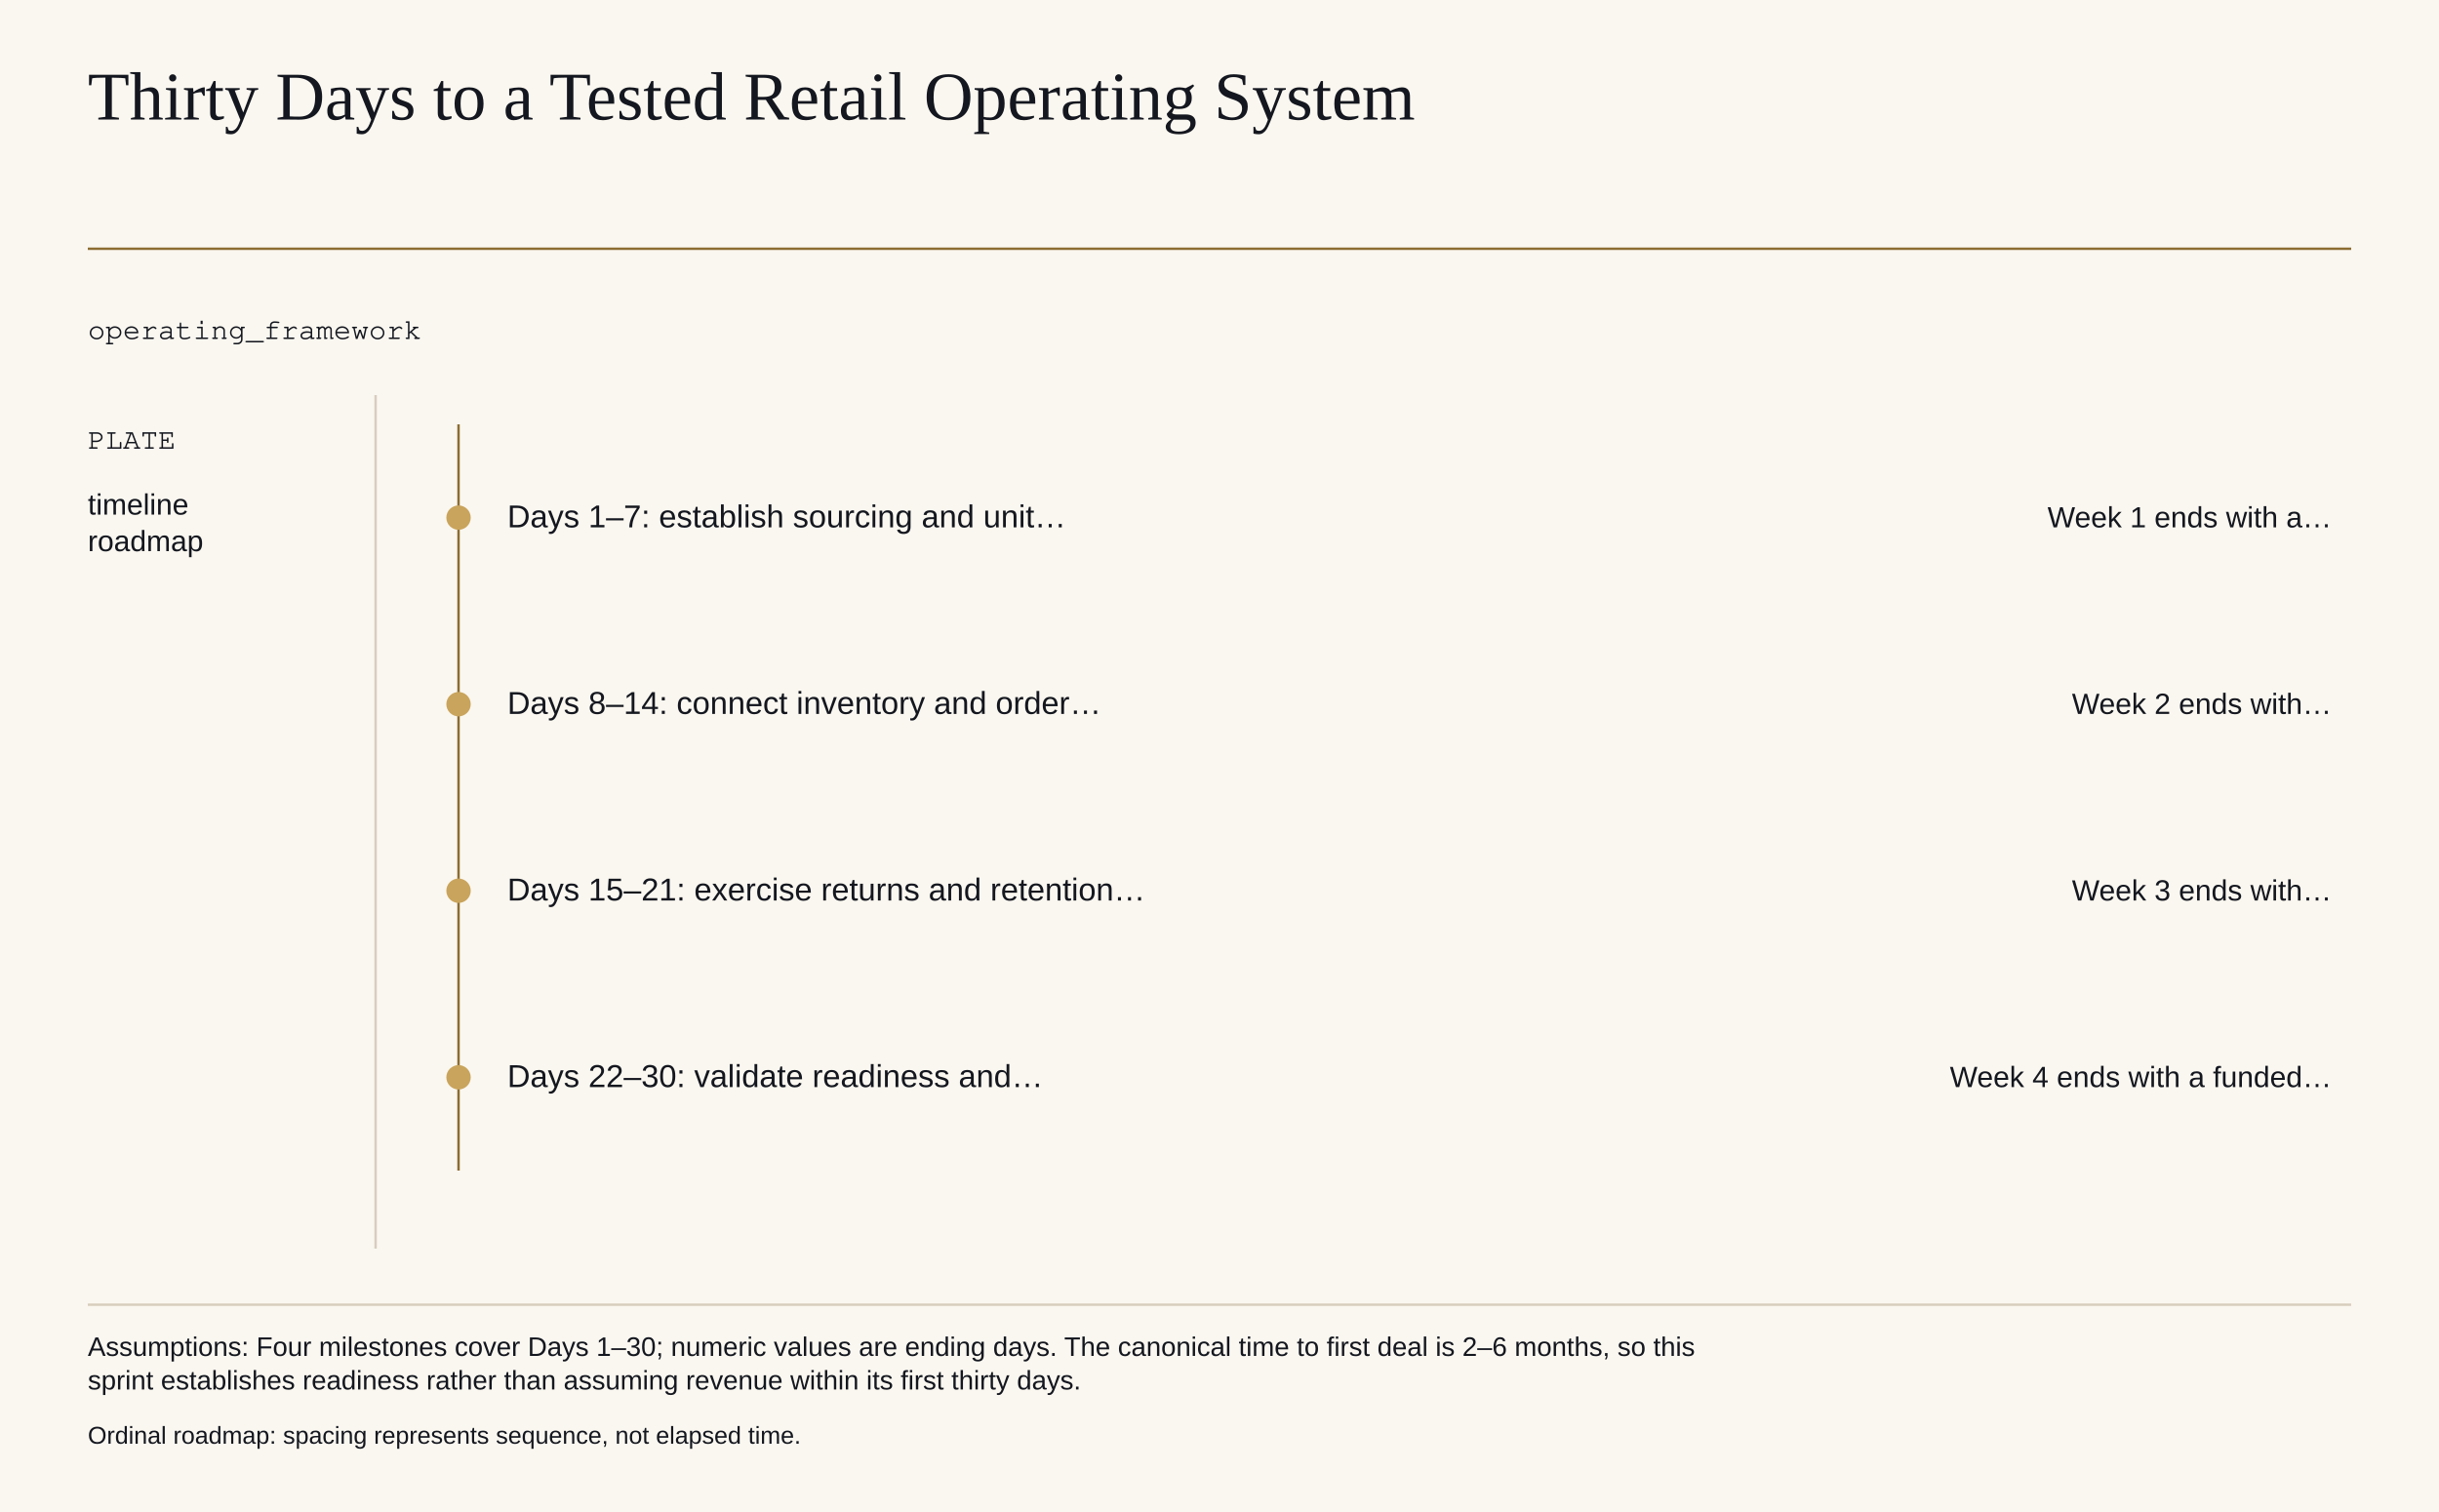
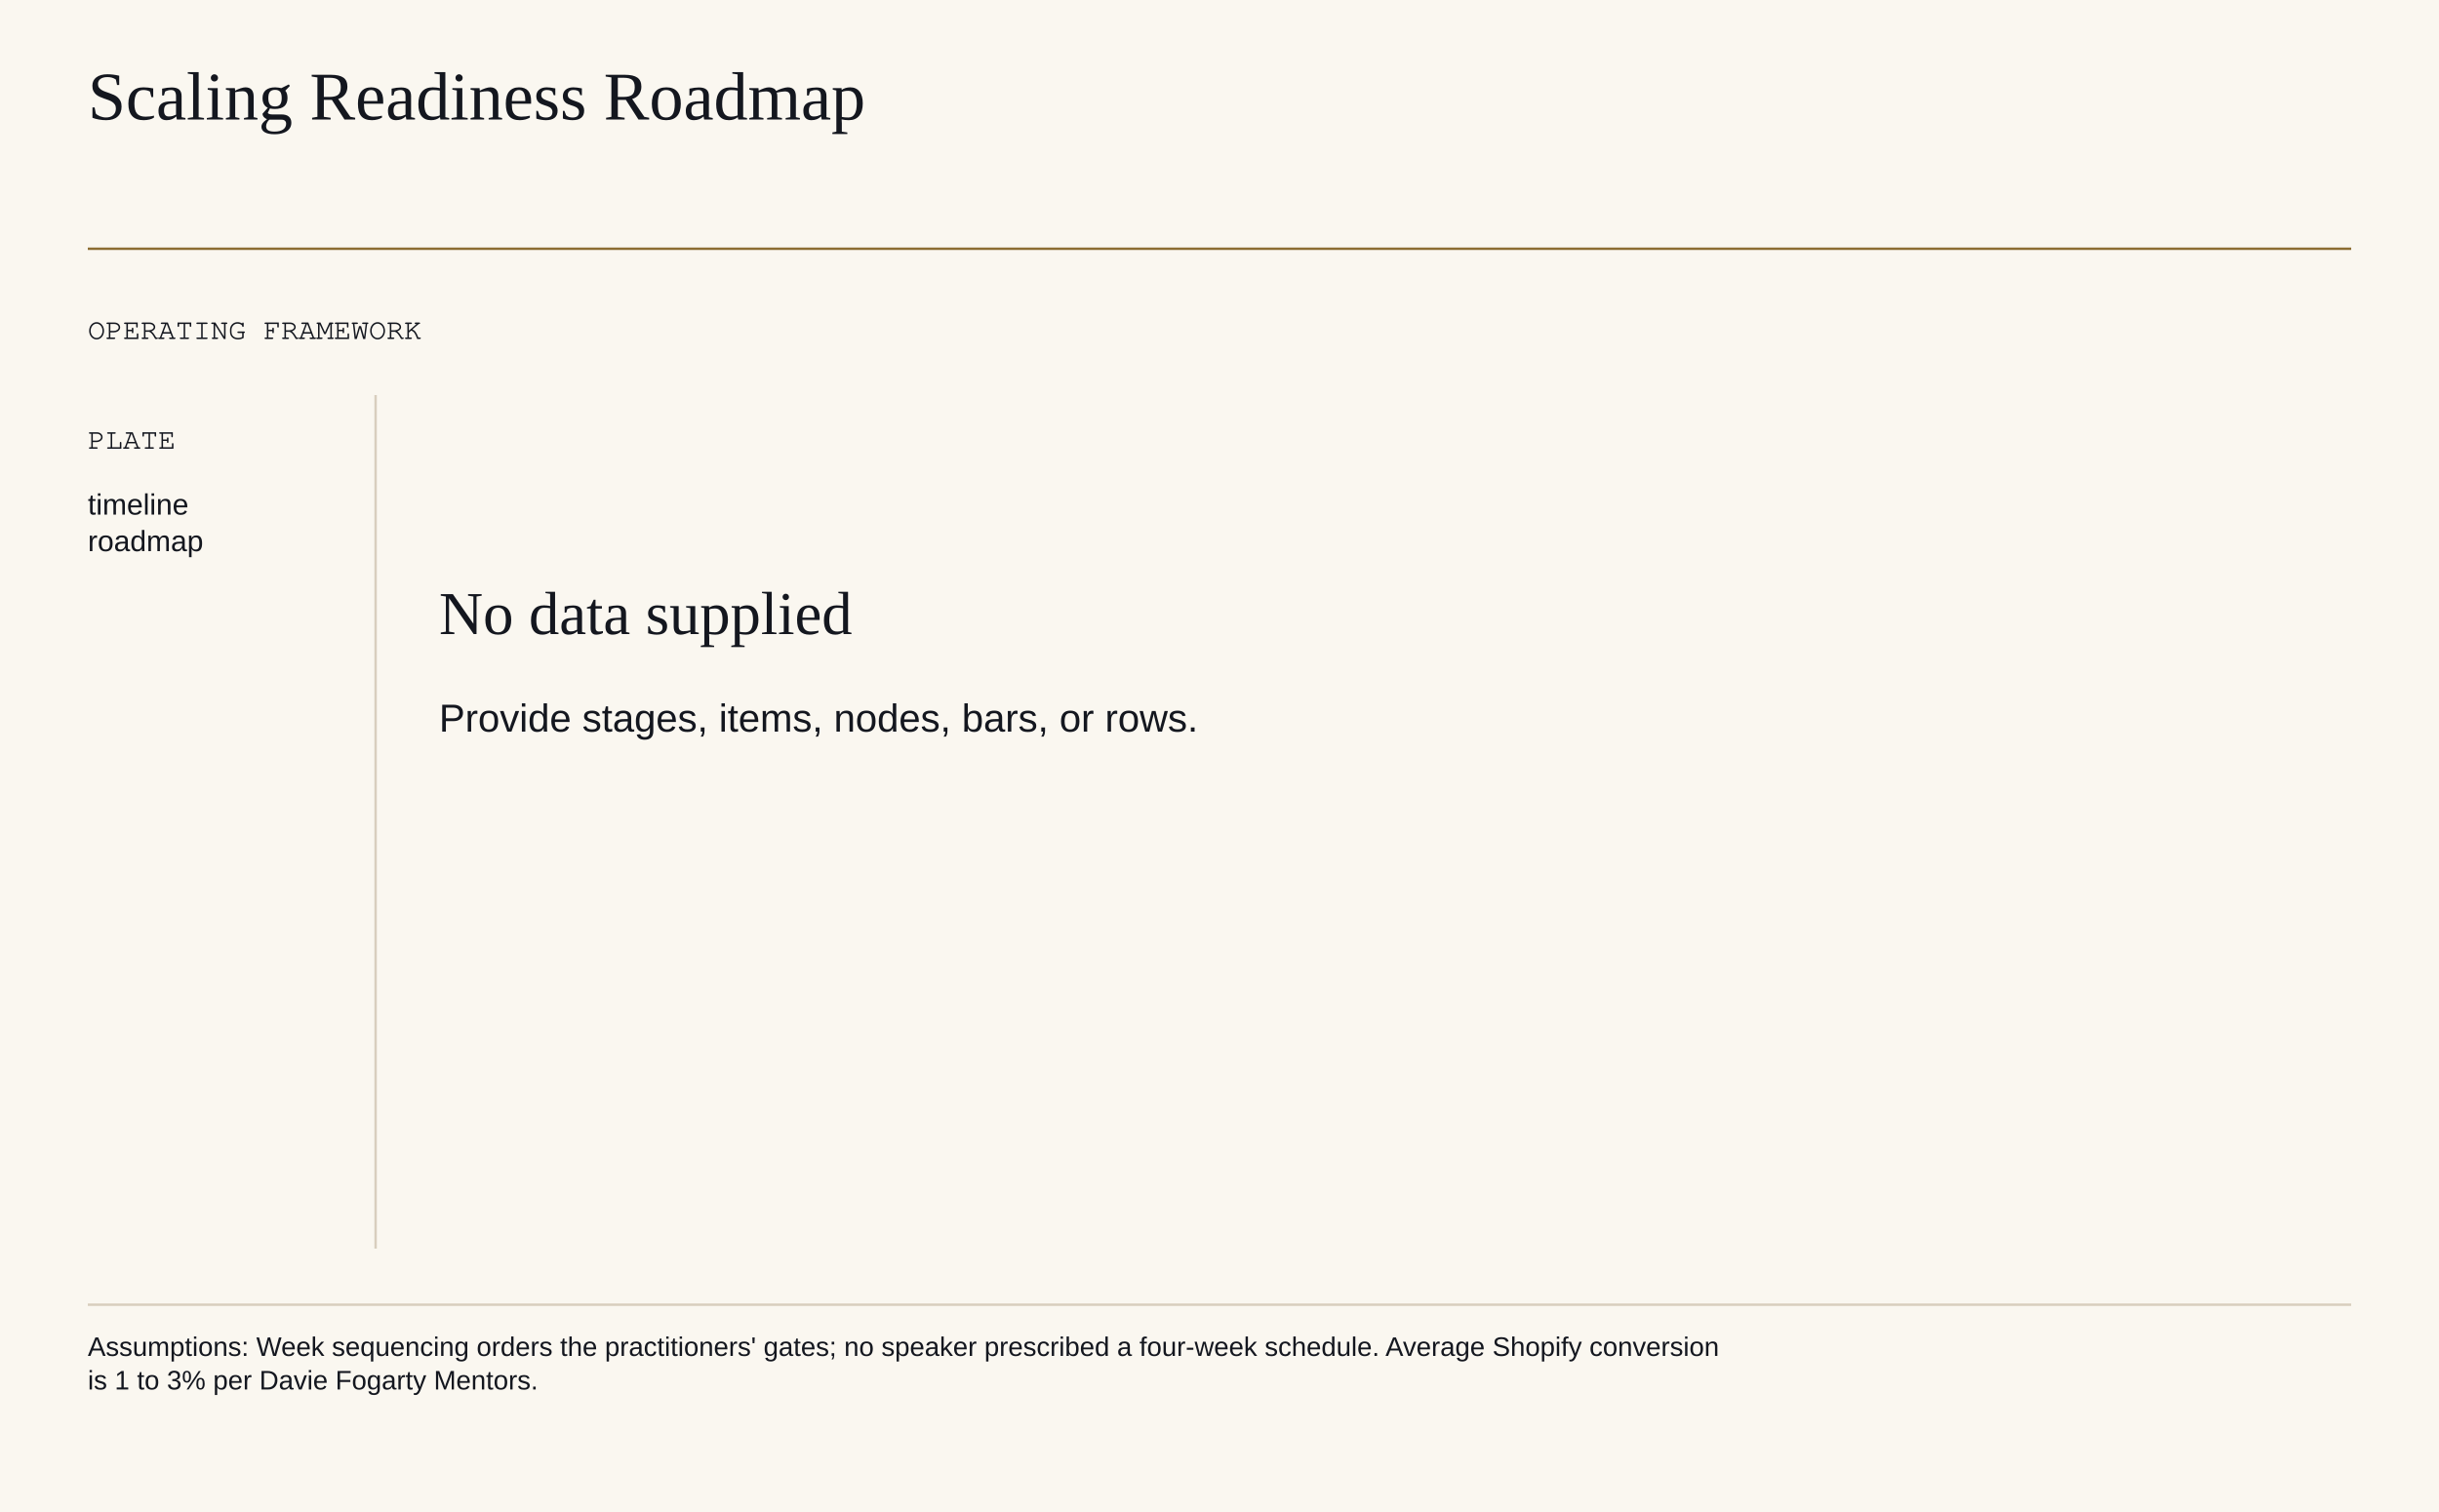
<svg xmlns="http://www.w3.org/2000/svg" viewBox="0 0 1000 620" role="img">
  <rect x="0" y="0" width="1000" height="620" fill="#FAF7F0" stroke="none" stroke-width="1" />
  <text x="36" y="49" font-family="Georgia, 'Times New Roman', serif" font-size="28" fill="#14171F" text-anchor="start" style="font-variant-numeric:tabular-nums">
-     <tspan x="36" dy="0">Thirty Days to a Tested Retail Operating System</tspan>
+     <tspan x="36" dy="0">Scaling Readiness Roadmap</tspan>
  </text>
  <line x1="36" y1="102" x2="964" y2="102" stroke="#8C6D32" stroke-width="1" />
  <text x="36" y="139" font-family="Courier, monospace" font-size="12" fill="#14171F" text-anchor="start" style="font-variant-numeric:tabular-nums">
-     <tspan x="36" dy="0">operating_framework</tspan>
+     <tspan x="36" dy="0">OPERATING FRAMEWORK</tspan>
  </text>
  <line x1="154" y1="162" x2="154" y2="512" stroke="#D8CEBE" stroke-width="1" />
  <text x="36" y="184" font-family="Courier, monospace" font-size="12" fill="#14171F" text-anchor="start" style="font-variant-numeric:tabular-nums">
    <tspan x="36" dy="0">PLATE</tspan>
  </text>
  <text x="36" y="211" font-family="Arial, Helvetica, sans-serif" font-size="12" fill="#14171F" text-anchor="start" style="font-variant-numeric:tabular-nums">
    <tspan x="36" dy="0">timeline</tspan>
    <tspan x="36" dy="15.0">roadmap</tspan>
  </text>
-   <line x1="188" y1="174" x2="188" y2="480" stroke="#8C6D32" stroke-width="1" />
-   <circle cx="188" cy="212.25" r="5" fill="#C9A45C" stroke="none" stroke-width="1" />
-   <text x="208" y="216.25" font-family="Arial, Helvetica, sans-serif" font-size="13" fill="#14171F" text-anchor="start" style="font-variant-numeric:tabular-nums">
-     <tspan x="208" dy="0">Days 1–7: establish sourcing and unit…</tspan>
+   <text x="180" y="260" font-family="Georgia, 'Times New Roman', serif" font-size="25" fill="#14171F" text-anchor="start" style="font-variant-numeric:tabular-nums">
+     <tspan x="180" dy="0">No data supplied</tspan>
  </text>
-   <text x="956" y="216.25" font-family="Arial, Helvetica, sans-serif" font-size="12" fill="#14171F" text-anchor="end" style="font-variant-numeric:tabular-nums">
-     <tspan x="956" dy="0">Week 1 ends with a…</tspan>
-   </text>
-   <circle cx="188" cy="288.75" r="5" fill="#C9A45C" stroke="none" stroke-width="1" />
-   <text x="208" y="292.75" font-family="Arial, Helvetica, sans-serif" font-size="13" fill="#14171F" text-anchor="start" style="font-variant-numeric:tabular-nums">
-     <tspan x="208" dy="0">Days 8–14: connect inventory and order…</tspan>
-   </text>
-   <text x="956" y="292.75" font-family="Arial, Helvetica, sans-serif" font-size="12" fill="#14171F" text-anchor="end" style="font-variant-numeric:tabular-nums">
-     <tspan x="956" dy="0">Week 2 ends with…</tspan>
-   </text>
-   <circle cx="188" cy="365.25" r="5" fill="#C9A45C" stroke="none" stroke-width="1" />
-   <text x="208" y="369.25" font-family="Arial, Helvetica, sans-serif" font-size="13" fill="#14171F" text-anchor="start" style="font-variant-numeric:tabular-nums">
-     <tspan x="208" dy="0">Days 15–21: exercise returns and retention…</tspan>
-   </text>
-   <text x="956" y="369.25" font-family="Arial, Helvetica, sans-serif" font-size="12" fill="#14171F" text-anchor="end" style="font-variant-numeric:tabular-nums">
-     <tspan x="956" dy="0">Week 3 ends with…</tspan>
-   </text>
-   <circle cx="188" cy="441.75" r="5" fill="#C9A45C" stroke="none" stroke-width="1" />
-   <text x="208" y="445.75" font-family="Arial, Helvetica, sans-serif" font-size="13" fill="#14171F" text-anchor="start" style="font-variant-numeric:tabular-nums">
-     <tspan x="208" dy="0">Days 22–30: validate readiness and…</tspan>
-   </text>
-   <text x="956" y="445.75" font-family="Arial, Helvetica, sans-serif" font-size="12" fill="#14171F" text-anchor="end" style="font-variant-numeric:tabular-nums">
-     <tspan x="956" dy="0">Week 4 ends with a funded…</tspan>
+   <text x="180" y="300" font-family="Arial, Helvetica, sans-serif" font-size="16" fill="#14171F" text-anchor="start" style="font-variant-numeric:tabular-nums">
+     <tspan x="180" dy="0">Provide stages, items, nodes, bars, or rows.</tspan>
  </text>
  <line x1="36" y1="535" x2="964" y2="535" stroke="#D8CEBE" stroke-width="1" />
  <text x="36" y="556" font-family="Arial, Helvetica, sans-serif" font-size="11" fill="#14171F" text-anchor="start" style="font-variant-numeric:tabular-nums">
-     <tspan x="36" dy="0">Assumptions: Four milestones cover Days 1–30; numeric values are ending days. The canonical time to first deal is 2–6 months, so this</tspan>
-     <tspan x="36" dy="13.75">sprint establishes readiness rather than assuming revenue within its first thirty days.</tspan>
+     <tspan x="36" dy="0">Assumptions: Week sequencing orders the practitioners' gates; no speaker prescribed a four-week schedule. Average Shopify conversion</tspan>
+     <tspan x="36" dy="13.75">is 1 to 3% per Davie Fogarty Mentors.</tspan>
  </text>
  <text x="36" y="592" font-family="Arial, Helvetica, sans-serif" font-size="10" fill="#14171F" text-anchor="start" style="font-variant-numeric:tabular-nums">
-     <tspan x="36" dy="0">Ordinal roadmap: spacing represents sequence, not elapsed time.</tspan>
+     <tspan x="36" dy="0" />
  </text>
</svg>
